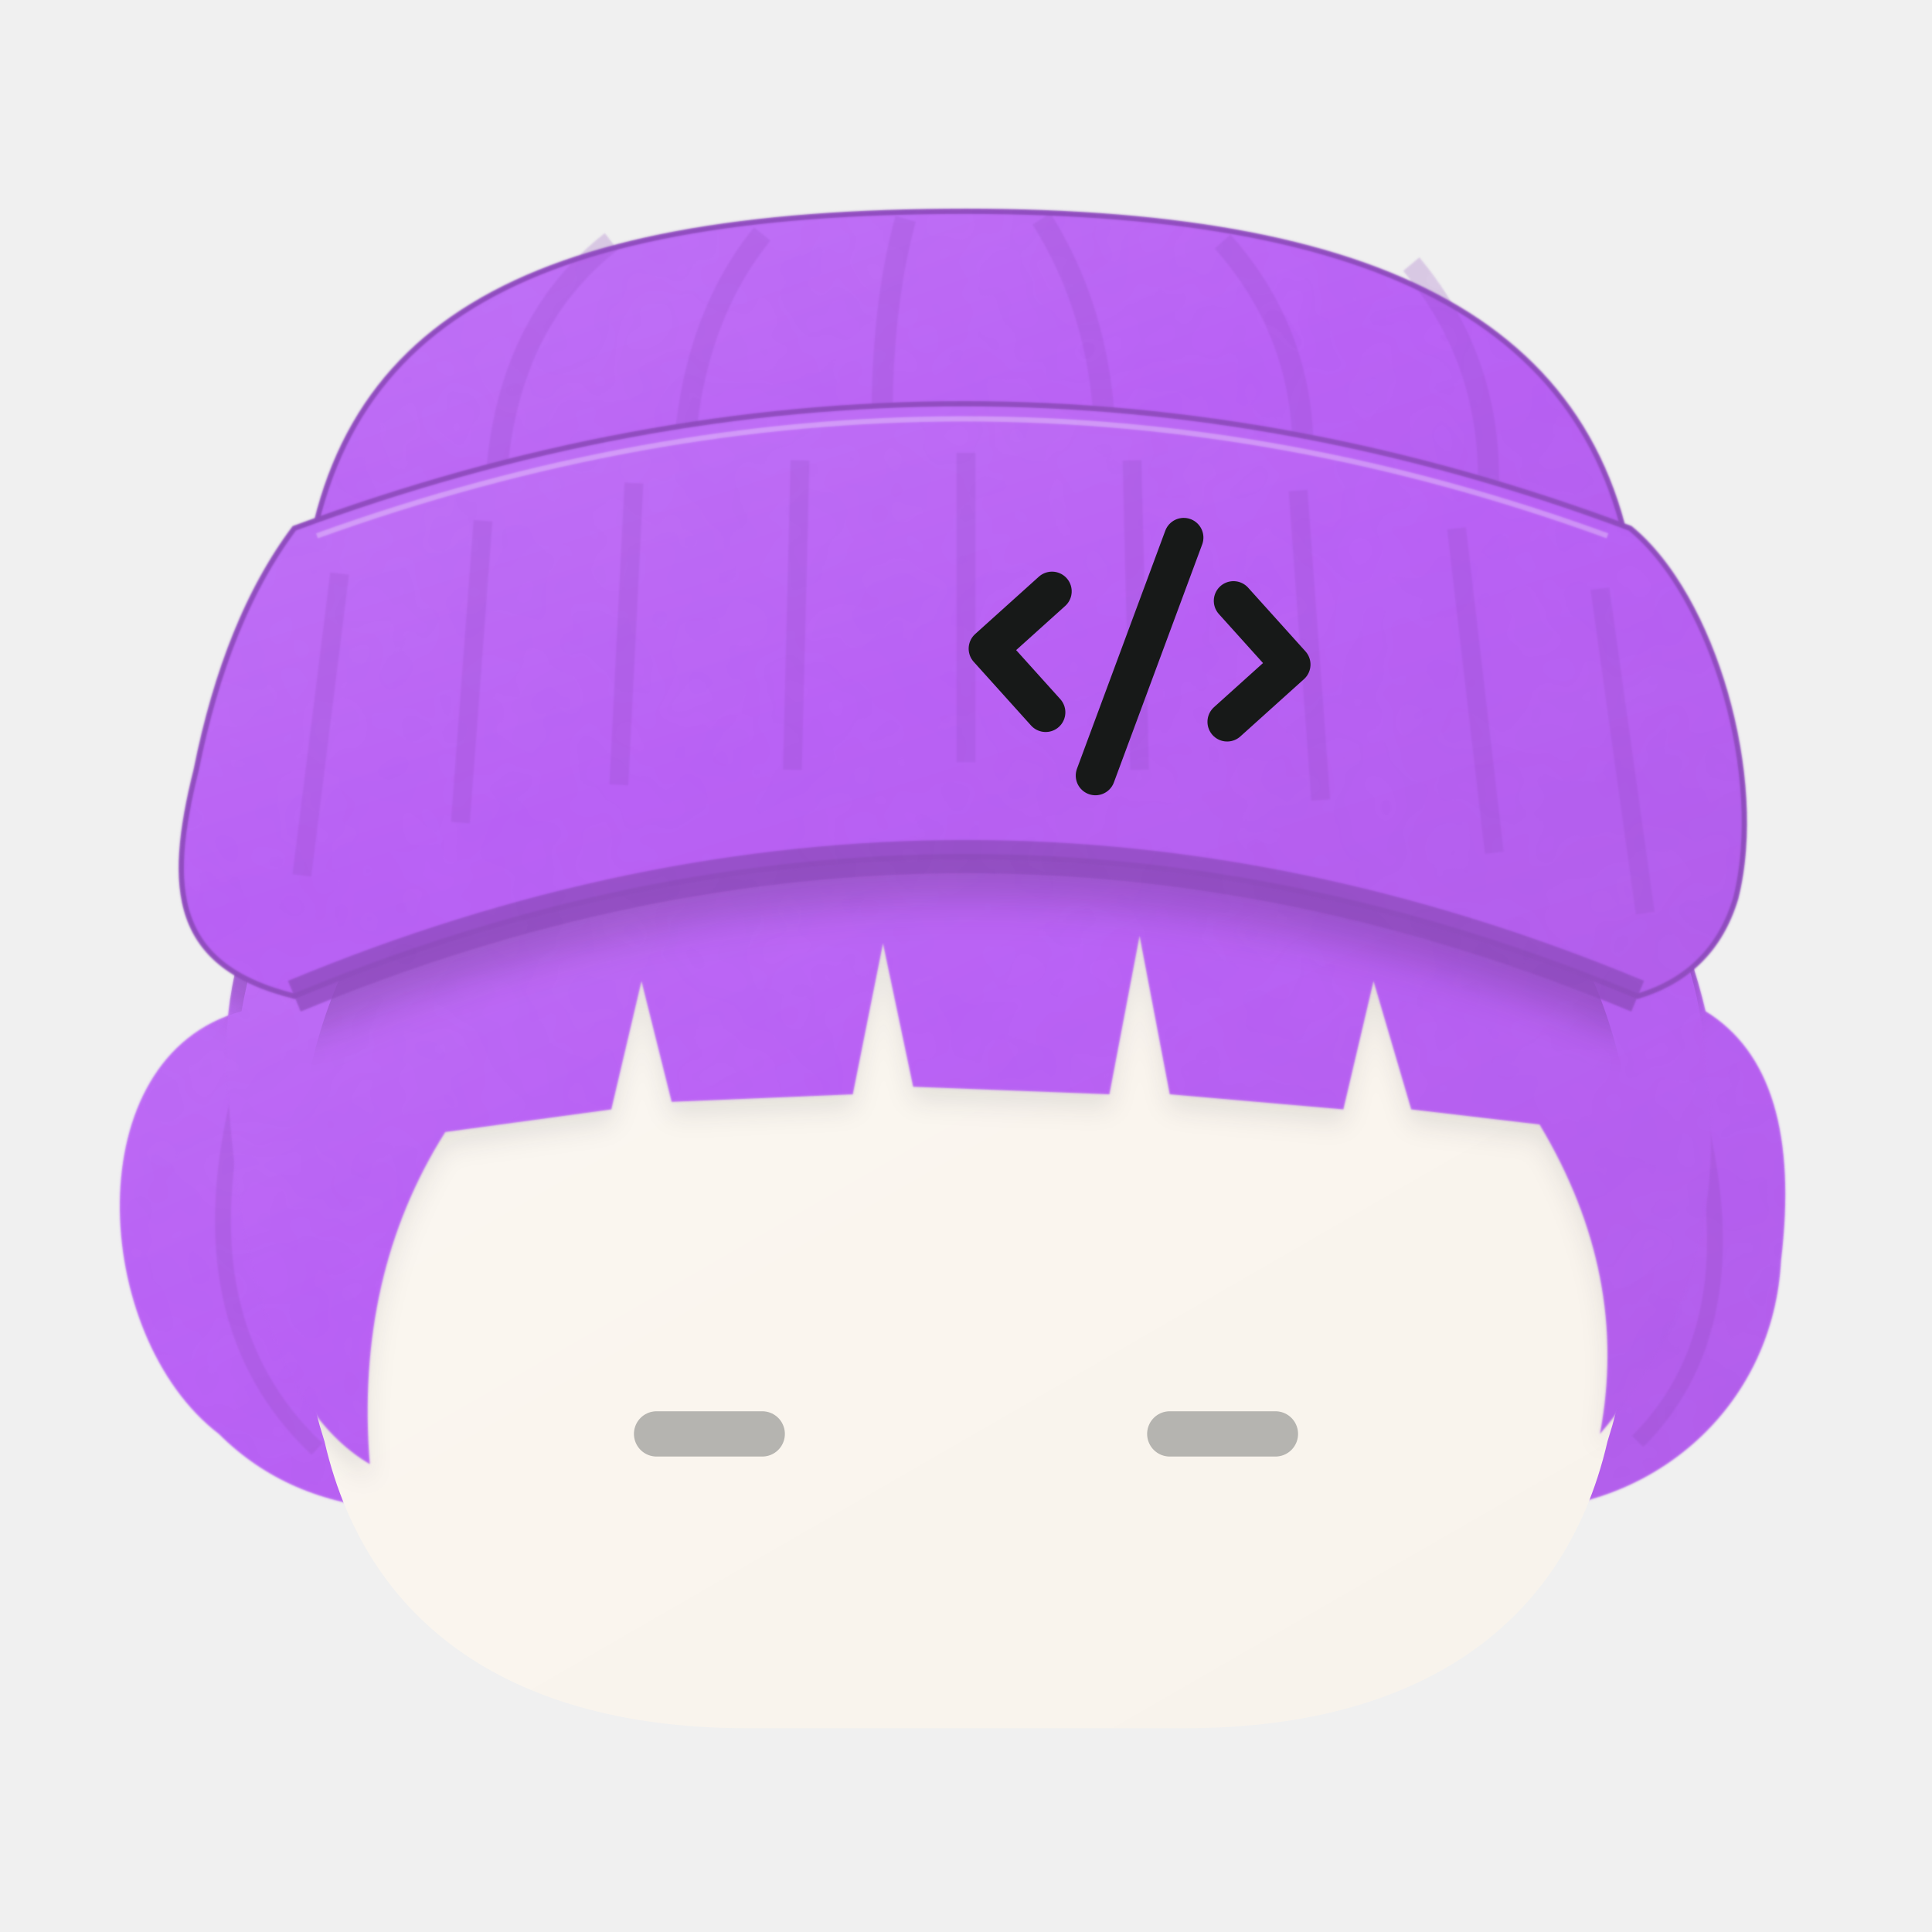
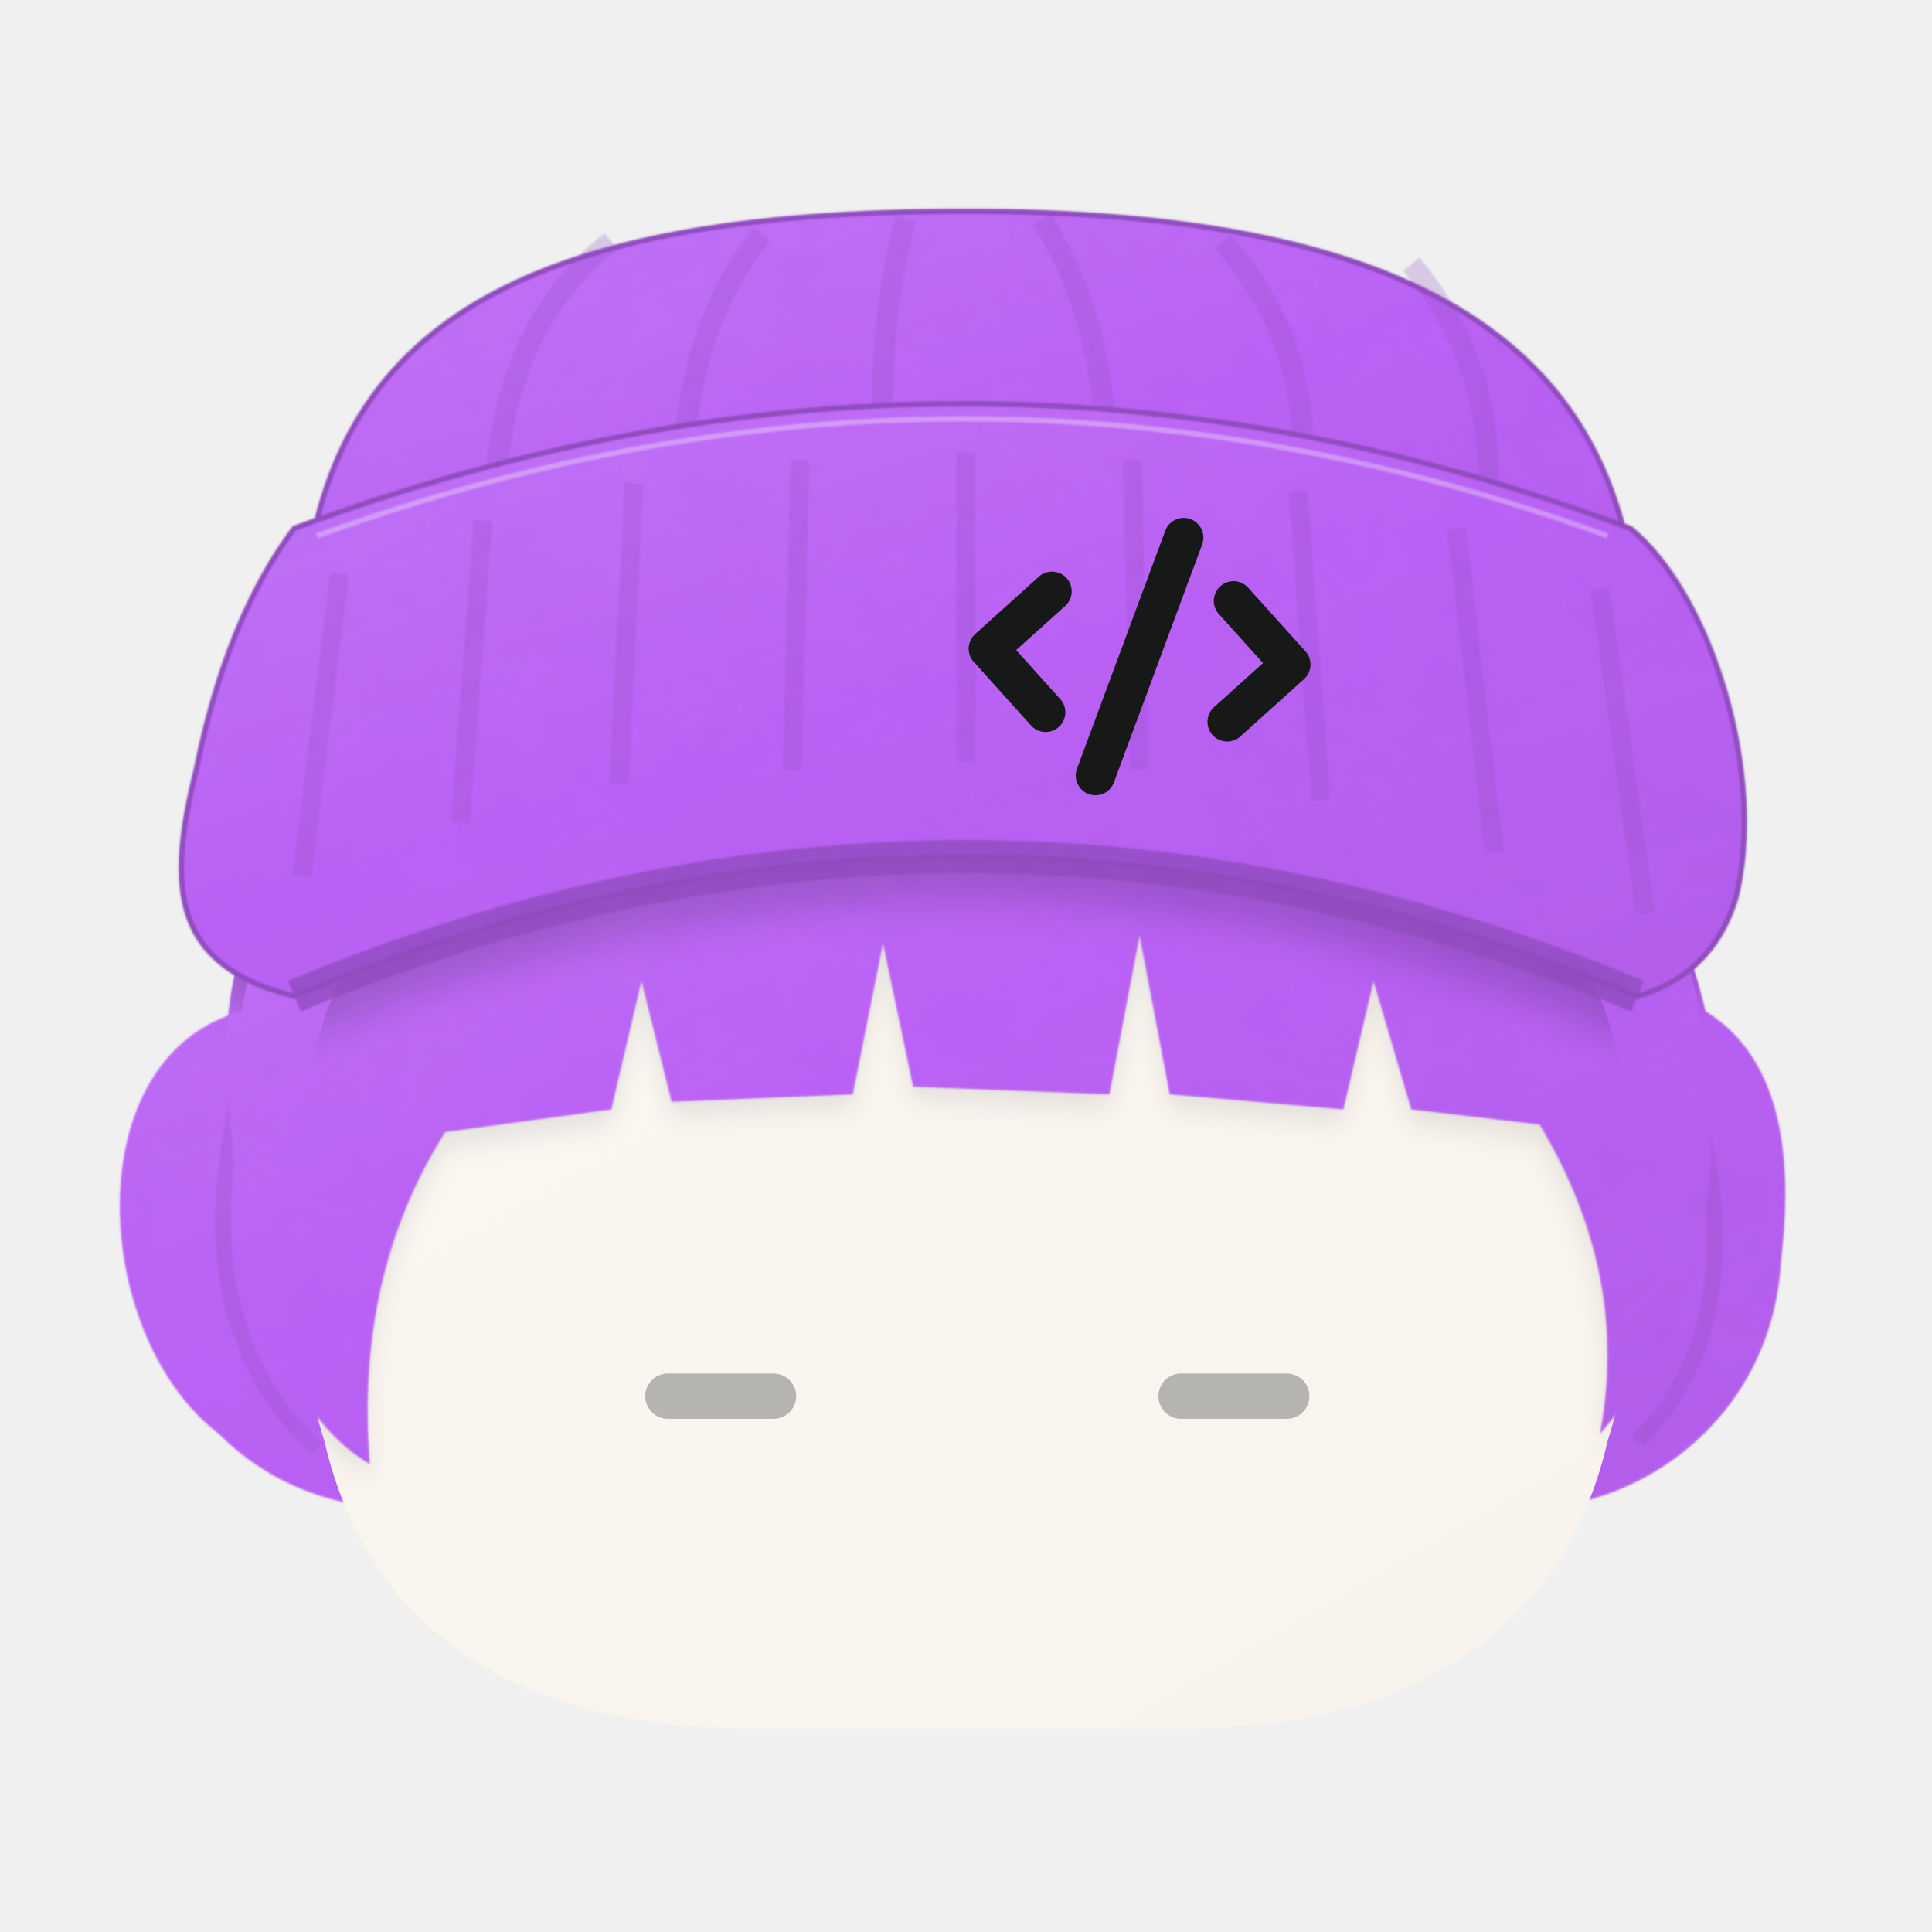
<svg xmlns="http://www.w3.org/2000/svg" viewBox="0 0 256 256" width="256" height="256" role="img">
  <defs>
    <clipPath id="avatar-contact-receiver-fringe-hair-crop-face-round" clipPathUnits="userSpaceOnUse">
      <path d="M48 124C38 140 36 169 43 191C49 217 70 229 99 229H157C186 229 207 217 213 191C220 169 218 140 208 124C185 105 71 105 48 124Z" fill="#000000" />
    </clipPath>
    <filter id="avatar-contact-shadow-fringe-hair-crop-face-round" filterUnits="userSpaceOnUse" x="0" y="0" width="256" height="256" color-interpolation-filters="sRGB">
      <feGaussianBlur in="SourceAlpha" stdDeviation="1.6" />
      <feOffset dy="2" result="contact-alpha" />
      <feFlood flood-color="#201a28" flood-opacity="0.09" />
      <feComposite in2="contact-alpha" operator="in" />
    </filter>
    <clipPath id="avatar-contact-receiver-hat-hat-beanie-hair-crop-hair-crop-back-face-round" clipPathUnits="userSpaceOnUse">
      <path d="M48 124C38 140 36 169 43 191C49 217 70 229 99 229H157C186 229 207 217 213 191C220 169 218 140 208 124C185 105 71 105 48 124Z" fill="#000000" />
      <path d="M30 141C29 103 68 83 127 83C184 83 224 102 226 141Q230 169 212 190Q216 169 204 149L187 147L182 130L178 147L155 145L151 124L147 145L121 144L117 125L113 145L89 146L85 130L81 147L59 150Q47 169 49 194Q32 184 30 141Z" fill="#000000" />
      <path d="M32 134C10 140 12 177 29 190Q38 199 52 200H203C220 199 235 186 236 167Q239 142 226 134C216 92 181 84 128 84C75 84 39 94 32 134Z" fill="#000000" />
      <path d="M32 144Q24 175 42 192M224 144Q233 175 217 191" fill="none" stroke="#000000" stroke-width="2.1" stroke-opacity="0.25" />
    </clipPath>
    <filter id="avatar-contact-shadow-hat-hat-beanie-hair-crop-hair-crop-back-face-round" filterUnits="userSpaceOnUse" x="0" y="0" width="256" height="256" color-interpolation-filters="sRGB">
      <feGaussianBlur in="SourceAlpha" stdDeviation="2.4" />
      <feOffset dy="4" result="contact-alpha" />
      <feFlood flood-color="#201a28" flood-opacity="0.19" />
      <feComposite in2="contact-alpha" operator="in" />
    </filter>
    <filter id="avatar-soft-material-v1" x="-2%" y="-2%" width="104%" height="104%" color-interpolation-filters="sRGB">
      <feTurbulence type="fractalNoise" baseFrequency="0.08" numOctaves="3" seed="17" result="grain" />
      <feColorMatrix in="grain" type="matrix" values="0.213 0.715 0.072 0 0 0.213 0.715 0.072 0 0 0.213 0.715 0.072 0 0 0 0 0 0.03 0" result="faint-grain" />
      <feComposite in="faint-grain" in2="SourceGraphic" operator="in" result="clipped-grain" />
      <feBlend in="SourceGraphic" in2="clipped-grain" mode="soft-light" result="material" />
      <feGaussianBlur in="material" stdDeviation="0.16" />
    </filter>
    <linearGradient id="avatar-face-faf5ee" x1="0%" y1="0%" x2="85%" y2="100%">
      <stop offset="0%" stop-color="#fbf8f2" />
      <stop offset="52%" stop-color="#faf5ee" />
      <stop offset="100%" stop-color="#f8f3ec" />
    </linearGradient>
    <linearGradient id="avatar-hair-b961f5" x1="0%" y1="0%" x2="85%" y2="100%">
      <stop offset="0%" stop-color="#c174f6" />
      <stop offset="52%" stop-color="#b961f5" />
      <stop offset="100%" stop-color="#b35eec" />
    </linearGradient>
    <linearGradient id="avatar-hat-b961f5" x1="0%" y1="0%" x2="85%" y2="100%">
      <stop offset="0%" stop-color="#c174f6" />
      <stop offset="52%" stop-color="#b961f5" />
      <stop offset="100%" stop-color="#b35eec" />
    </linearGradient>
    <linearGradient id="avatar-eyes-171918" x1="0%" y1="0%" x2="85%" y2="100%">
      <stop offset="0%" stop-color="#333534" />
      <stop offset="52%" stop-color="#171918" />
      <stop offset="100%" stop-color="#161817" />
    </linearGradient>
    <linearGradient id="avatar-badge-ffffff" x1="0%" y1="0%" x2="85%" y2="100%">
      <stop offset="0%" stop-color="#ffffff" />
      <stop offset="52%" stop-color="#ffffff" />
      <stop offset="100%" stop-color="#f6f6f6" />
    </linearGradient>
  </defs>
  <g color="#904cbf" filter="url(#avatar-soft-material-v1)">
    <path d="M32 134C10 140 12 177 29 190Q38 199 52 200H203C220 199 235 186 236 167Q239 142 226 134C216 92 181 84 128 84C75 84 39 94 32 134Z" fill="url(#avatar-hair-b961f5)" />
    <path d="M32 144Q24 175 42 192M224 144Q233 175 217 191" fill="none" stroke="#904cbf" stroke-width="2.1" stroke-opacity="0.25" />
  </g>
  <g color="url(#avatar-face-faf5ee)">
    <path d="M48 124C38 140 36 169 43 191C49 217 70 229 99 229H157C186 229 207 217 213 191C220 169 218 140 208 124C185 105 71 105 48 124Z" fill="url(#avatar-face-faf5ee)" />
  </g>
  <g data-layer="contact-shadow-fringe-hair-crop-face-round" clip-path="url(#avatar-contact-receiver-fringe-hair-crop-face-round)">
    <g filter="url(#avatar-contact-shadow-fringe-hair-crop-face-round)">
      <g color="#000000">
        <path d="M30 141C29 103 68 83 127 83C184 83 224 102 226 141Q230 169 212 190Q216 169 204 149L187 147L182 130L178 147L155 145L151 124L147 145L121 144L117 125L113 145L89 146L85 130L81 147L59 150Q47 169 49 194Q32 184 30 141Z" fill="#000000" />
      </g>
    </g>
  </g>
  <g color="#904cbf" filter="url(#avatar-soft-material-v1)">
    <path d="M30 141C29 103 68 83 127 83C184 83 224 102 226 141Q230 169 212 190Q216 169 204 149L187 147L182 130L178 147L155 145L151 124L147 145L121 144L117 125L113 145L89 146L85 130L81 147L59 150Q47 169 49 194Q32 184 30 141Z" fill="url(#avatar-hair-b961f5)" />
  </g>
  <g data-layer="contact-shadow-hat-hat-beanie-hair-crop-hair-crop-back-face-round" clip-path="url(#avatar-contact-receiver-hat-hat-beanie-hair-crop-hair-crop-back-face-round)">
    <g filter="url(#avatar-contact-shadow-hat-hat-beanie-hair-crop-hair-crop-back-face-round)">
      <g color="#000000">
        <path d="M40 83C42 43 69 28 128 28C185 28 215 44 217 83L218 104H38Z" fill="#000000" stroke="#000000" stroke-width="0.7" />
        <path d="M66 77Q63 46 81 32M91 76Q88 47 101 31M118 76Q115 47 120 29M145 76Q150 48 138 29M170 77Q178 50 162 32M195 79Q202 53 187 35" fill="none" stroke="#000000" stroke-width="2.8" stroke-opacity="0.23" />
        <path d="M39 70Q128 37 216 70C227 79 234 103 230 119Q227 129 217 132Q128 95 39 132C23 128 22 118 26 102Q30 82 39 70Z" fill="#000000" stroke="#000000" stroke-width="0.7" />
        <path d="M45 76L40 116M64 69L61 109M84 64L82 104M106 61L105 102M128 60V101M150 61L151 102M172 65L175 106M193 70L198 113M212 78L218 121" fill="none" stroke="#000000" stroke-width="2.5" stroke-opacity="0.23" />
        <path d="M39 132Q128 95 217 132" fill="none" stroke="#000000" stroke-width="4.4" stroke-opacity="0.78" />
        <path d="M42 71Q128 40 213 71" fill="none" stroke="#ffffff" stroke-width="0.7" stroke-opacity="0.32" />
      </g>
    </g>
  </g>
  <g color="#904cbf" filter="url(#avatar-soft-material-v1)">
    <path d="M40 83C42 43 69 28 128 28C185 28 215 44 217 83L218 104H38Z" fill="url(#avatar-hat-b961f5)" stroke="#904cbf" stroke-width="0.7" />
    <path d="M66 77Q63 46 81 32M91 76Q88 47 101 31M118 76Q115 47 120 29M145 76Q150 48 138 29M170 77Q178 50 162 32M195 79Q202 53 187 35" fill="none" stroke="#904cbf" stroke-width="2.8" stroke-opacity="0.23" />
    <path d="M39 70Q128 37 216 70C227 79 234 103 230 119Q227 129 217 132Q128 95 39 132C23 128 22 118 26 102Q30 82 39 70Z" fill="url(#avatar-hat-b961f5)" stroke="#904cbf" stroke-width="0.7" />
    <path d="M45 76L40 116M64 69L61 109M84 64L82 104M106 61L105 102M128 60V101M150 61L151 102M172 65L175 106M193 70L198 113M212 78L218 121" fill="none" stroke="#904cbf" stroke-width="2.5" stroke-opacity="0.23" />
    <path d="M39 132Q128 95 217 132" fill="none" stroke="#904cbf" stroke-width="4.4" stroke-opacity="0.78" />
    <path d="M42 71Q128 40 213 71" fill="none" stroke="#ffffff" stroke-width="0.7" stroke-opacity="0.32" />
  </g>
  <g data-layer="hat-badge" transform="translate(151 87) rotate(3) scale(0.86) translate(-128 -64)">
    <g transform="translate(128 64) scale(0.21875) translate(-128 -128)">
      <g color="#171918">
        <path d="m18 16 4-4-4-4" fill="none" stroke="#171918" stroke-width="2.6" stroke-linecap="round" stroke-linejoin="round" transform="scale(10.66667)" />
        <path d="m6 8-4 4 4 4" fill="none" stroke="#171918" stroke-width="2.6" stroke-linecap="round" stroke-linejoin="round" transform="scale(10.66667)" />
        <path d="m14.5 4-5 16" fill="none" stroke="#171918" stroke-width="2.6" stroke-linecap="round" stroke-linejoin="round" transform="scale(10.66667)" />
      </g>
    </g>
  </g>
  <g data-layer="state" data-state="offline">
-     <path d="M87 190H101" fill="none" stroke="#b5b4b0" stroke-width="6" stroke-linecap="round" stroke-linejoin="round" />
-     <path d="M155 190H169" fill="none" stroke="#b5b4b0" stroke-width="6" stroke-linecap="round" stroke-linejoin="round" />
+     <g transform="translate(95.5 185)">
+       <path d="M-7 0H7" fill="none" stroke="#b5b4b0" stroke-width="6" stroke-linecap="round" stroke-linejoin="round" />
+     </g>
+     <g transform="translate(163.5 185)">
+       <path d="M-7 0H7" fill="none" stroke="#b5b4b0" stroke-width="6" stroke-linecap="round" stroke-linejoin="round" />
+     </g>
  </g>
</svg>
